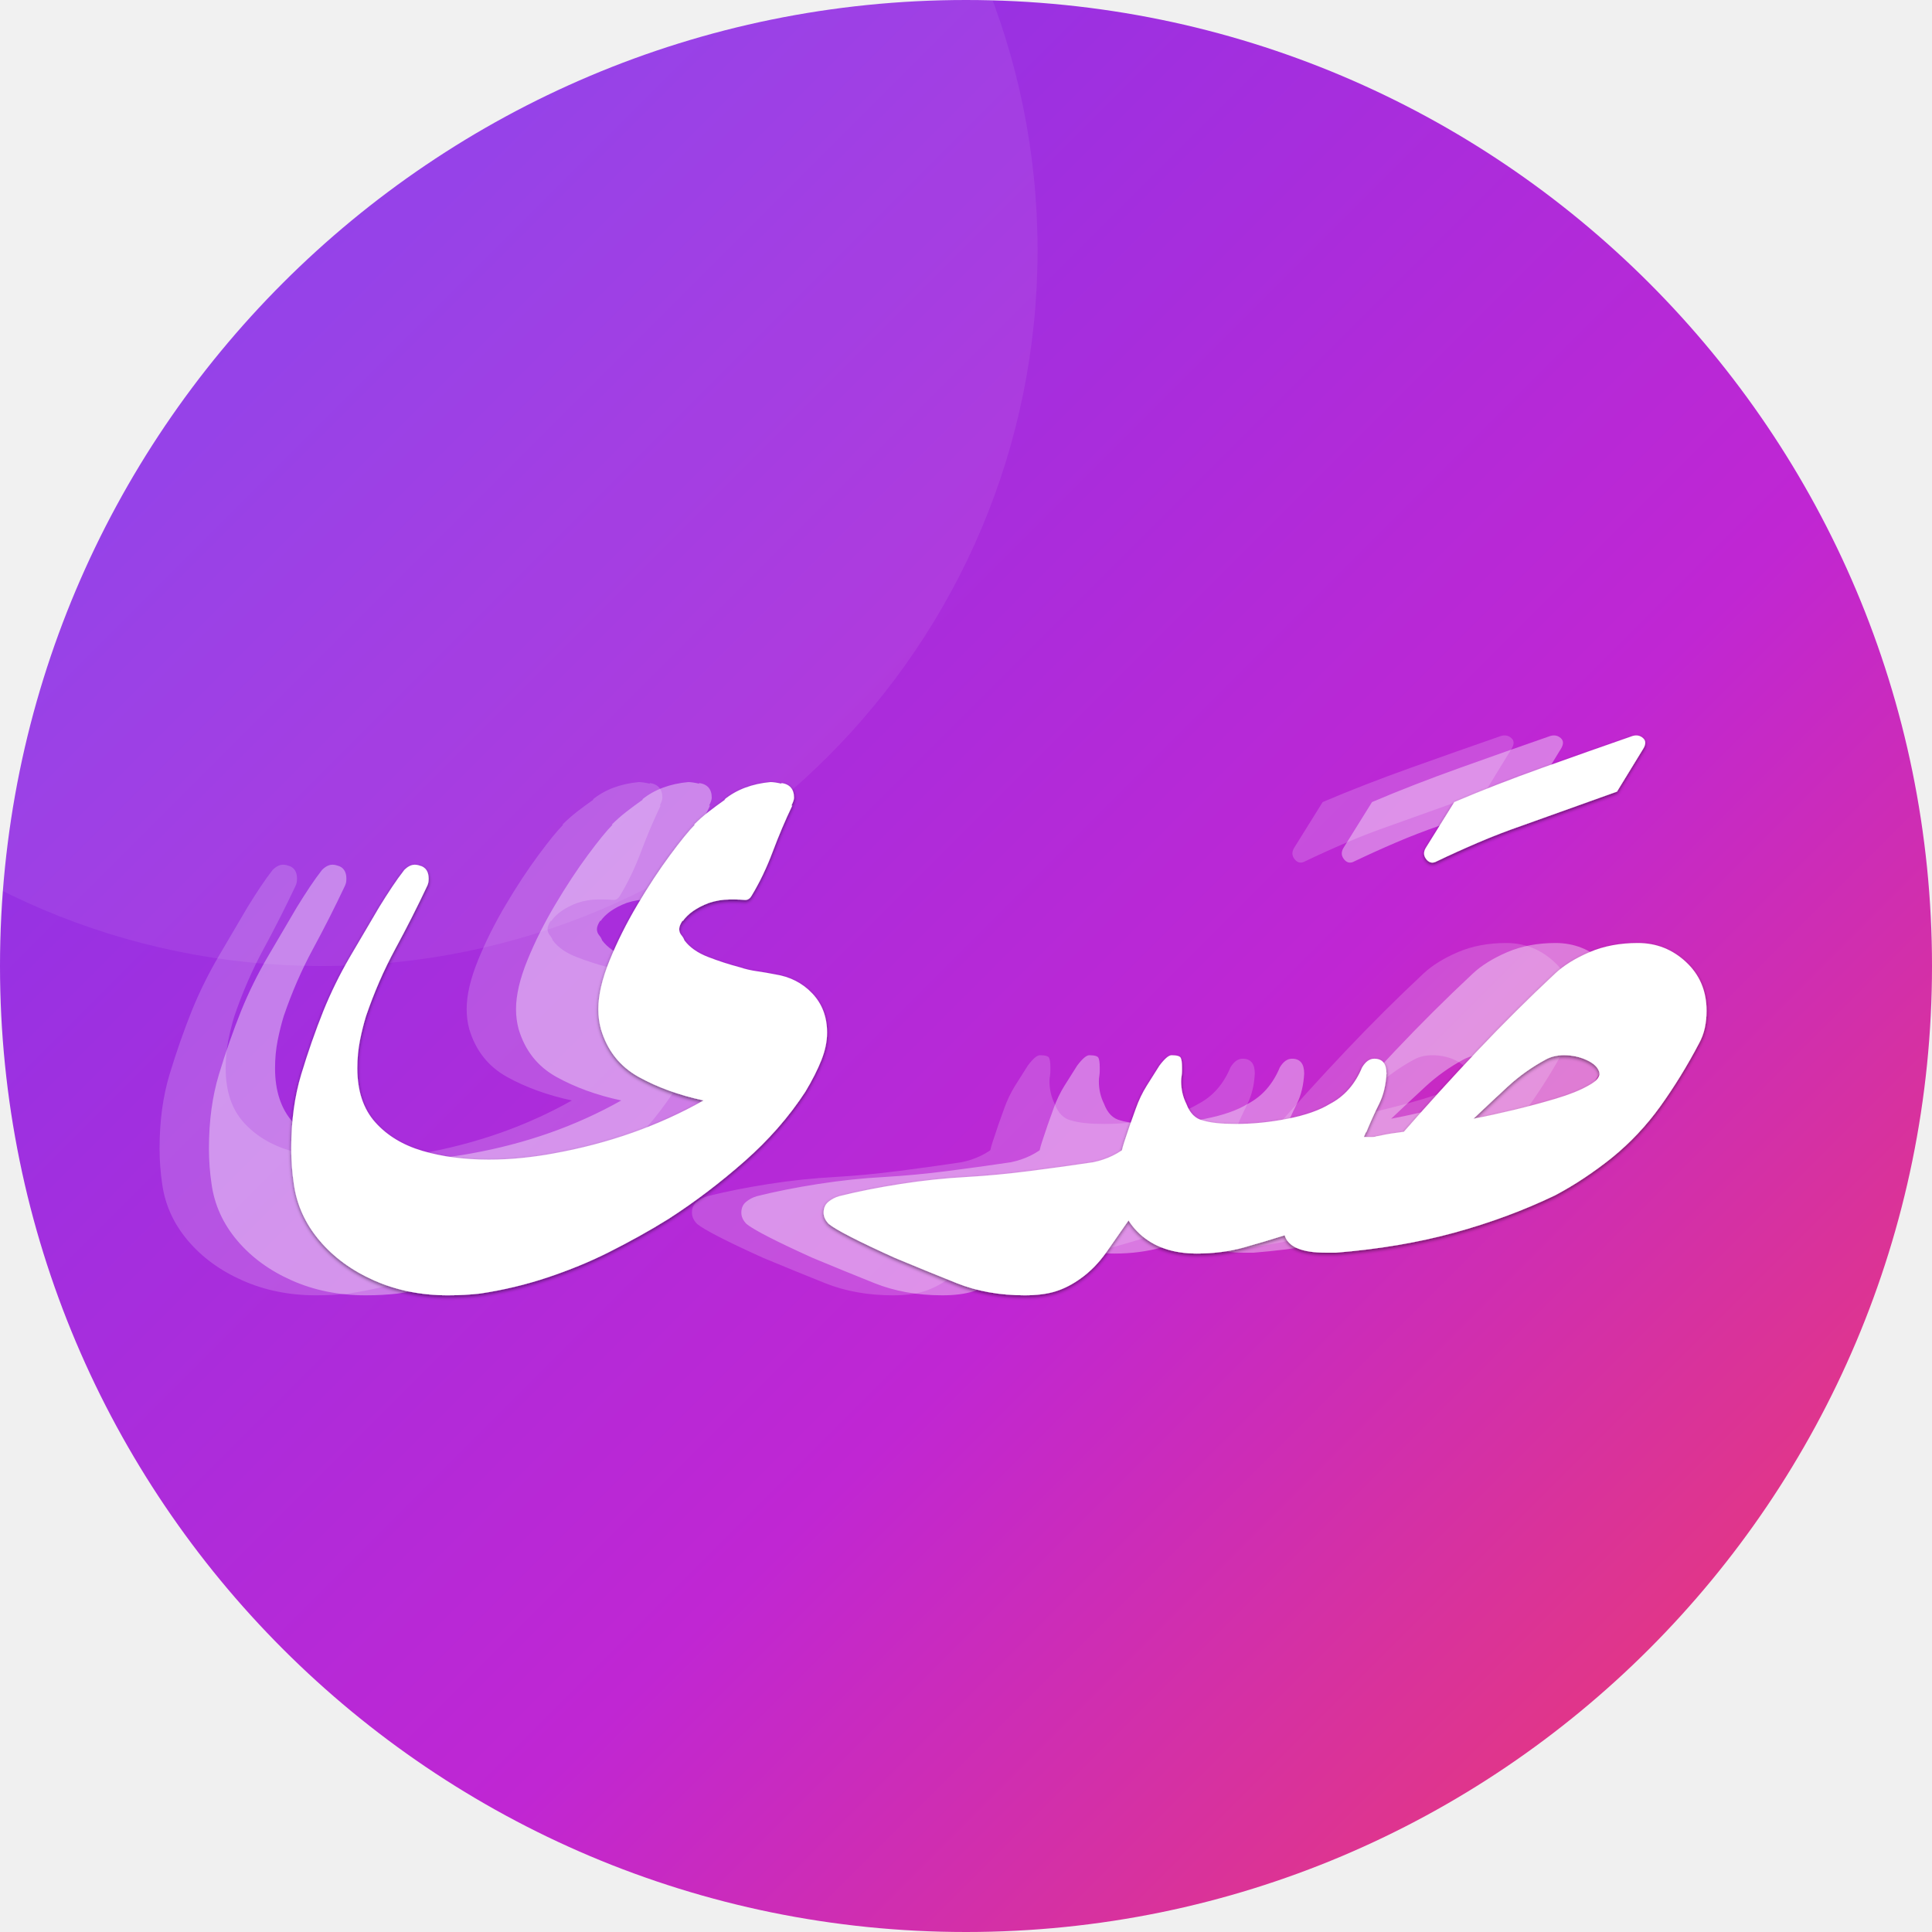
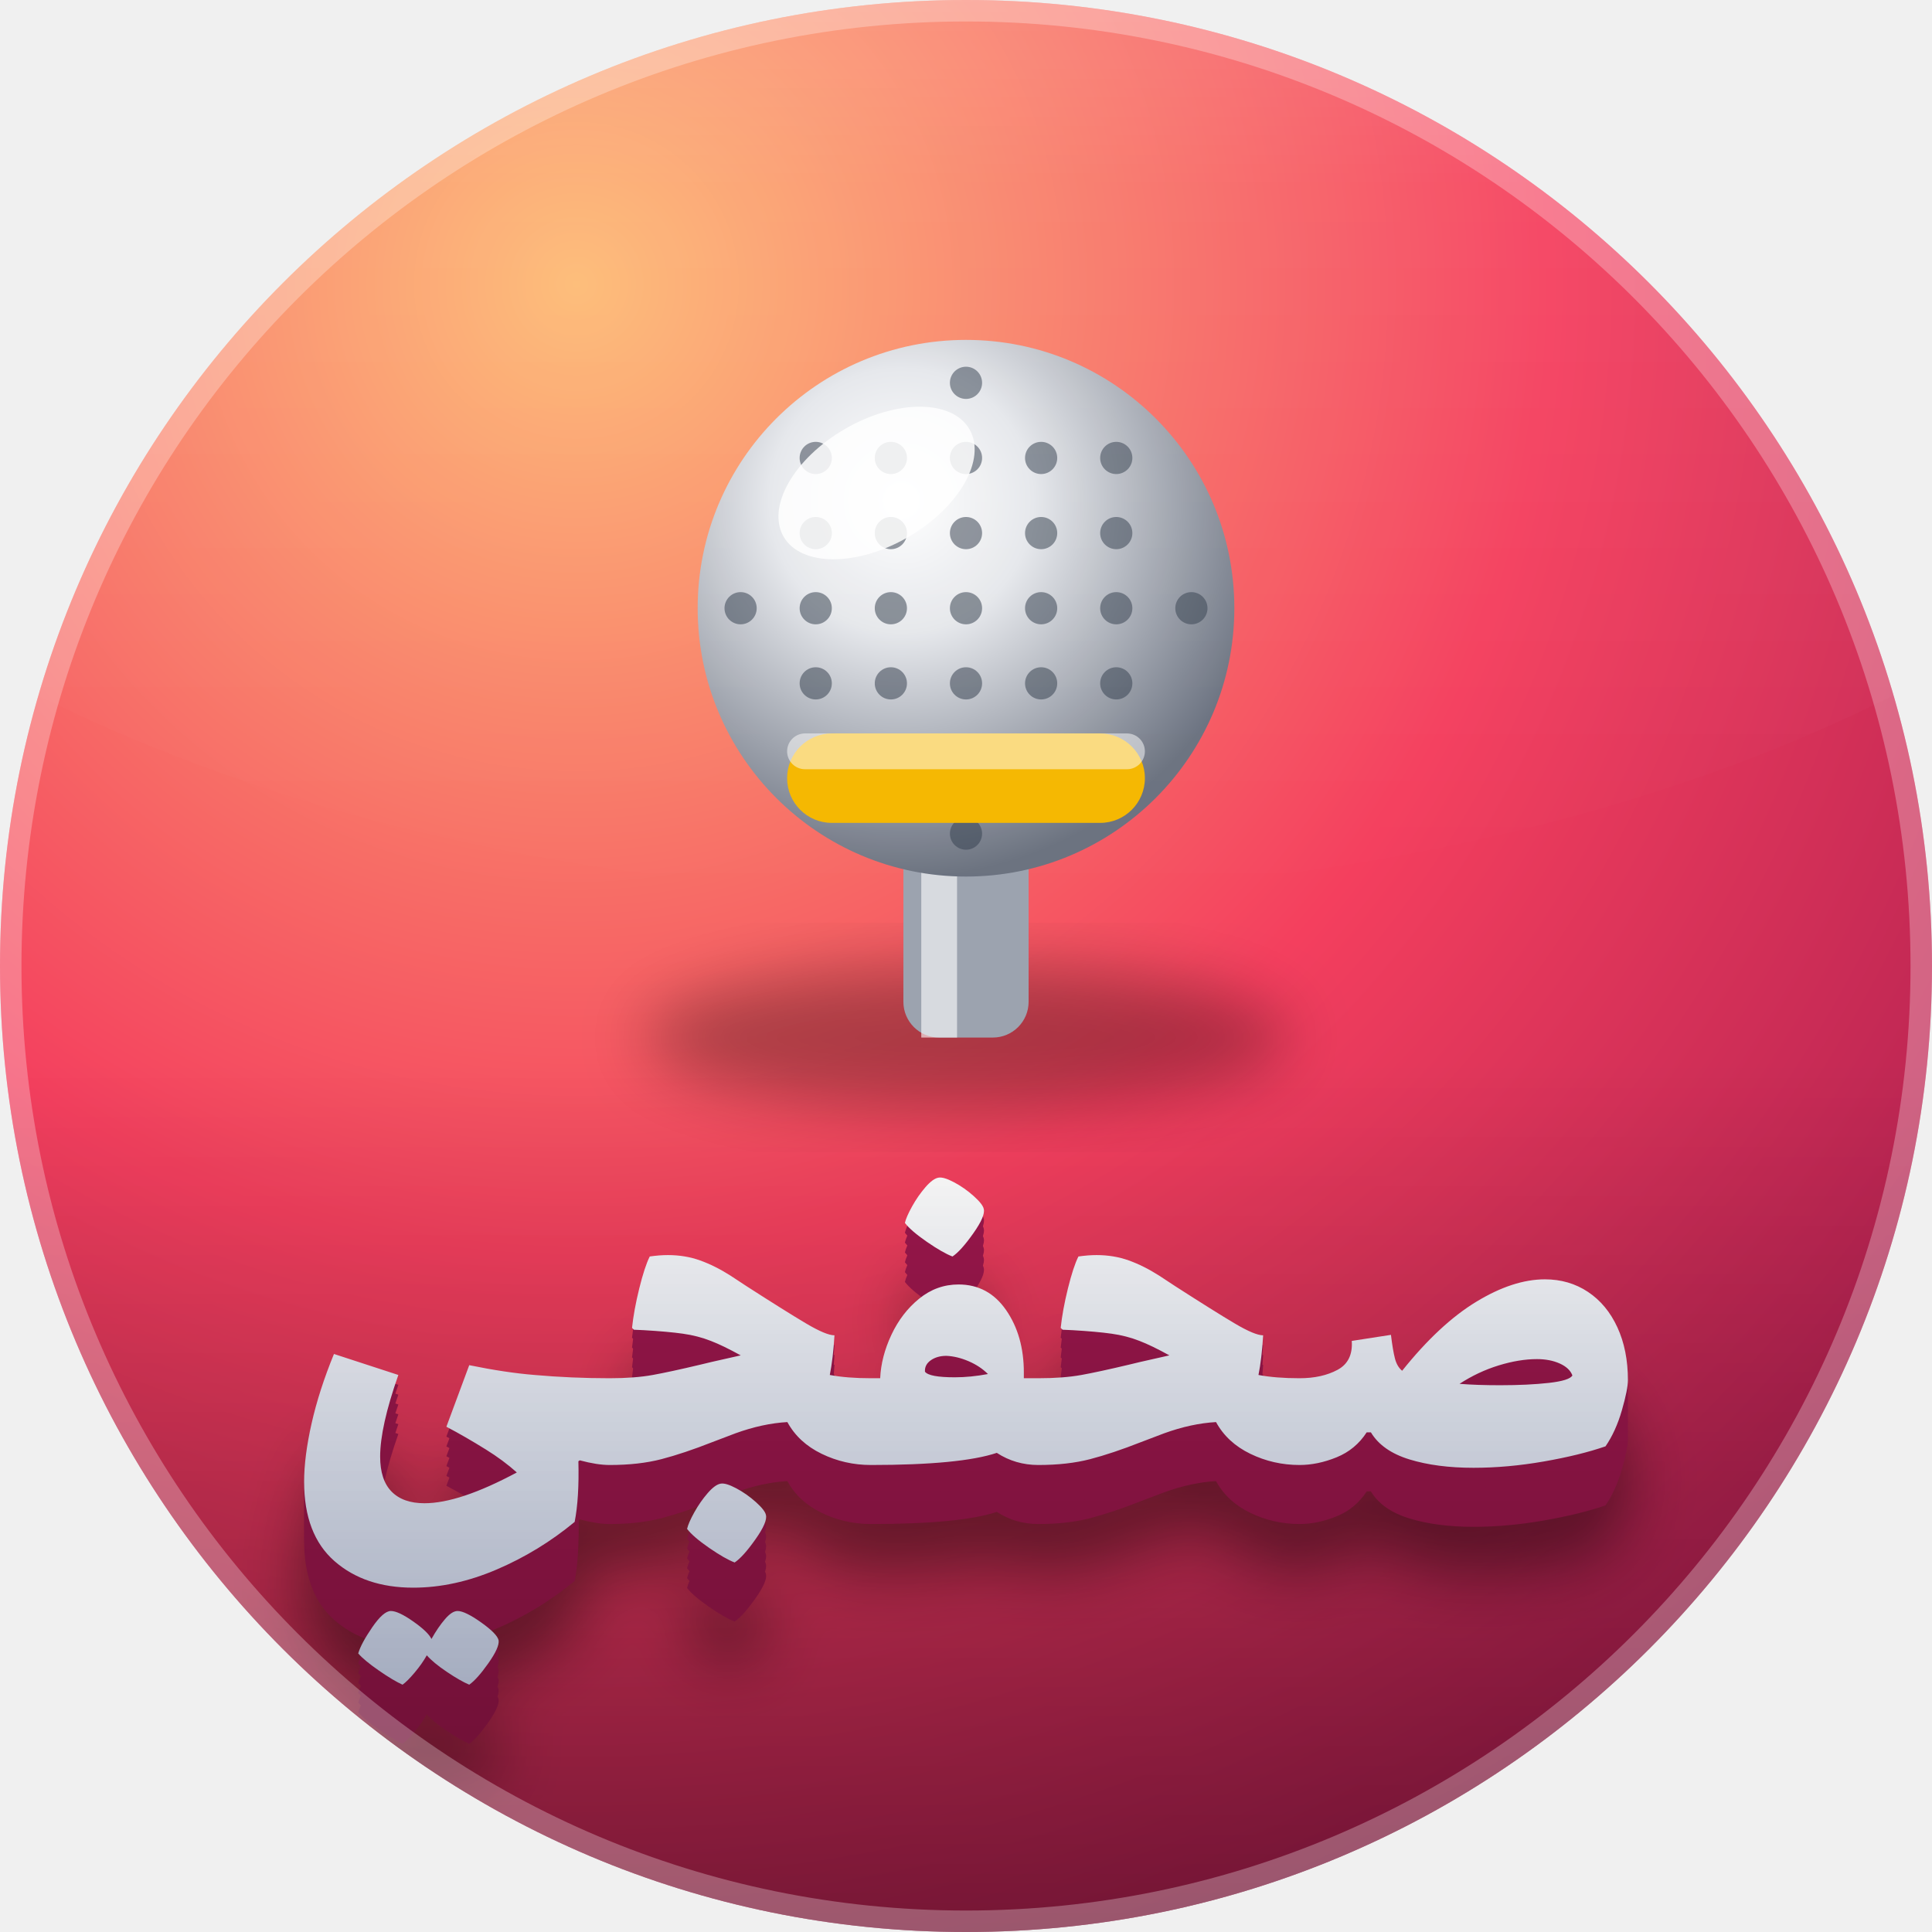
- <svg xmlns="http://www.w3.org/2000/svg" viewBox="0 0 108 108" width="108" height="108">
+ <svg xmlns="http://www.w3.org/2000/svg" xmlns:xlink="http://www.w3.org/1999/xlink" viewBox="0 0 108 108" width="108" height="108">
  <defs>
-     <linearGradient id="sdg" x1="0" y1="0" x2="1" y2="1">
-       <stop offset="0" stop-color="#7C3AED" />
-       <stop offset=".6" stop-color="#C026D3" />
-       <stop offset="1" stop-color="#F43F5E" />
+     <filter id="bl" x="-30%" y="-30%" width="160%" height="160%">
+       <feGaussianBlur stdDeviation="1.8" />
+     </filter>
+     <linearGradient id="hlg" x1="0" y1="0" x2="0" y2="1">
+       <stop offset="0" stop-color="#fff" stop-opacity=".55" />
+       <stop offset="1" stop-color="#fff" stop-opacity="0" />
    </linearGradient>
-     <filter id="sds" x="-20%" y="-20%" width="140%" height="140%">
-       <feDropShadow dx="0" dy="2" stdDeviation="2" flood-color="#000" flood-opacity=".45" />
-     </filter>
+     <linearGradient id="gloss" x1="0" y1="0" x2="0" y2="1">
+       <stop offset="0" stop-color="#fff" stop-opacity=".42" />
+       <stop offset=".55" stop-color="#fff" stop-opacity=".06" />
+       <stop offset="1" stop-color="#fff" stop-opacity="0" />
+     </linearGradient>
+     <linearGradient id="shade" x1="0" y1="0" x2="0" y2="1">
+       <stop offset=".55" stop-color="#000" stop-opacity="0" />
+       <stop offset="1" stop-color="#000" stop-opacity=".35" />
+     </linearGradient>
+     <linearGradient id="wf" x1="0" y1="0" x2="0" y2="1">
+       <stop offset="0" stop-color="#FFFFFF" />
+       <stop offset="1" stop-color="#DCE6FF" />
+     </linearGradient>
+     <radialGradient id="bg" cx="30%" cy="15%" r="100%">
+       <stop offset="0" stop-color="#FDBA74" />
+       <stop offset=".5" stop-color="#F43F5E" />
+       <stop offset="1" stop-color="#9D174D" />
+     </radialGradient>
+     <radialGradient id="mh" cx="38%" cy="30%" r="70%">
+       <stop offset="0" stop-color="#FFFFFF" />
+       <stop offset=".35" stop-color="#E5E7EB" />
+       <stop offset="1" stop-color="#6B7280" />
+     </radialGradient>
  </defs>
-   <circle cx="54" cy="54" r="54" fill="url(#sdg)" />
-   <circle cx="18" cy="14" r="40" fill="#fff" opacity=".07" />
-   <g transform="translate(54 54) scale(0.92) translate(-54 -54)">
-     <path d="M573 -572Q573 -587 558 -589L559 -588Q555 -589 551.5 -589.5Q548 -590 546 -590Q514 -587 493 -570H494Q484 -563 475 -556Q466 -549 458 -541H459Q449 -531 430.5 -506Q412 -481 393 -449Q374 -417 361 -385Q348 -353 348 -329Q348 -317 351 -306Q362 -269 394.5 -251Q427 -233 469 -224Q391 -180 296 -163Q280 -160 261 -158Q242 -156 222 -156Q180 -156 146 -166Q112 -176 91.5 -199Q71 -222 71 -261Q71 -278 74 -293Q77 -308 81 -321Q95 -362 114.5 -398Q134 -434 151 -470Q152 -472 152.5 -474Q153 -476 153 -479Q153 -491 143 -494L145 -493Q143 -494 141 -494.5Q139 -495 137 -495Q131 -495 125 -489Q118 -480 111 -469.5Q104 -459 96 -446Q80 -419 62.5 -389Q45 -359 32 -327Q18 -292 6.5 -254Q-5 -216 -5 -169Q-5 -148 -2 -128Q3 -92 27.5 -63Q52 -34 90.5 -17Q129 0 175 0Q185 0 194 -0.5Q203 -1 212 -2Q252 -8 289.5 -20.5Q327 -33 359 -49Q377 -58 395 -68Q413 -78 429 -88Q474 -117 516 -154Q558 -191 586 -234Q598 -254 604.5 -270.5Q611 -287 611 -302Q611 -329 594 -347Q577 -365 551 -369Q541 -371 530.5 -372.5Q520 -374 511 -377Q492 -382 474 -389Q456 -396 447 -408Q446 -411 443.5 -414Q441 -417 441 -421Q441 -425 445 -431V-430Q454 -443 475 -451Q487 -455 499 -455Q501 -455 502 -455Q503 -455 505 -455Q511 -455 516 -454.5Q521 -454 524 -459Q538 -482 548.5 -510Q559 -538 571 -563H570Q573 -569 573 -572ZM979 -182Q967 -182 958 -173Q941 -158 917 -153Q884 -148 845 -143Q806 -138 771 -136Q734 -134 695.5 -128Q657 -122 625 -114Q618 -112 612.5 -107.5Q607 -103 607 -95Q607 -88 613 -82Q619 -77 638.5 -67Q658 -57 689 -43Q725 -28 760 -14Q795 0 838 0Q859 0 873.5 -4.5Q888 -9 902 -19Q919 -31 932 -49.5Q945 -68 958.5 -87.5Q972 -107 988 -119Q1007 -127 1007 -154Q1007 -165 1000 -173.5Q993 -182 979 -182ZM1332 -567 1299 -514Q1295 -507 1300 -501Q1305 -495 1312 -499Q1335 -510 1359.5 -520.5Q1384 -531 1410 -540L1519 -579L1549 -628Q1554 -636 1549 -640.5Q1544 -645 1537 -643Q1488 -626 1433.5 -606.5Q1379 -587 1332 -567ZM1486 -241Q1472 -233 1448.5 -226Q1425 -219 1400 -213Q1375 -207 1354 -203Q1374 -222 1393.5 -240Q1413 -258 1437 -271Q1446 -276 1458 -276Q1472 -276 1484 -270.5Q1496 -265 1498.5 -257Q1501 -249 1486 -241ZM1240 -272Q1232 -272 1226 -262Q1214 -233 1189 -220Q1171 -209 1140.5 -203Q1110 -197 1081 -197Q1056 -197 1043 -201Q1030 -204 1024 -220Q1018 -232 1018 -246Q1018 -249 1018.5 -252Q1019 -255 1019 -258Q1019 -260 1019 -260.5Q1019 -261 1019 -262Q1019 -270 1017.5 -273Q1016 -276 1007 -276Q1002 -276 993 -264Q986 -253 978.5 -241Q971 -229 966 -215Q959 -196 952.5 -176Q946 -156 946 -130Q946 -93 970.5 -70.5Q995 -48 1036 -48Q1065 -48 1090 -55Q1115 -62 1137 -69Q1143 -49 1184 -49Q1186 -49 1187 -49Q1188 -49 1190 -49Q1192 -49 1193.5 -49Q1195 -49 1196 -49Q1270 -55 1332 -72Q1394 -89 1448 -115Q1465 -124 1481.5 -135Q1498 -146 1513 -158Q1545 -184 1569 -217.5Q1593 -251 1613 -289Q1618 -298 1620 -307.5Q1622 -317 1622 -327Q1622 -361 1598.5 -383Q1575 -405 1543 -405Q1512 -405 1487.5 -394.5Q1463 -384 1448 -370Q1402 -327 1358.5 -281Q1315 -235 1274 -188Q1266 -187 1259.5 -186Q1253 -185 1244 -183H1243Q1241 -182 1237.5 -182Q1234 -182 1232 -182H1228Q1229 -184 1229.5 -185.5Q1230 -187 1231 -188Q1238 -205 1245.5 -220Q1253 -235 1254 -255Q1254 -272 1240 -272Z" transform="translate(5.264 74.010) scale(0.052858)" fill="#fff" opacity="0.18" />
-     <path d="M573 -572Q573 -587 558 -589L559 -588Q555 -589 551.5 -589.5Q548 -590 546 -590Q514 -587 493 -570H494Q484 -563 475 -556Q466 -549 458 -541H459Q449 -531 430.5 -506Q412 -481 393 -449Q374 -417 361 -385Q348 -353 348 -329Q348 -317 351 -306Q362 -269 394.5 -251Q427 -233 469 -224Q391 -180 296 -163Q280 -160 261 -158Q242 -156 222 -156Q180 -156 146 -166Q112 -176 91.5 -199Q71 -222 71 -261Q71 -278 74 -293Q77 -308 81 -321Q95 -362 114.5 -398Q134 -434 151 -470Q152 -472 152.5 -474Q153 -476 153 -479Q153 -491 143 -494L145 -493Q143 -494 141 -494.5Q139 -495 137 -495Q131 -495 125 -489Q118 -480 111 -469.5Q104 -459 96 -446Q80 -419 62.5 -389Q45 -359 32 -327Q18 -292 6.5 -254Q-5 -216 -5 -169Q-5 -148 -2 -128Q3 -92 27.5 -63Q52 -34 90.5 -17Q129 0 175 0Q185 0 194 -0.5Q203 -1 212 -2Q252 -8 289.5 -20.5Q327 -33 359 -49Q377 -58 395 -68Q413 -78 429 -88Q474 -117 516 -154Q558 -191 586 -234Q598 -254 604.5 -270.5Q611 -287 611 -302Q611 -329 594 -347Q577 -365 551 -369Q541 -371 530.5 -372.5Q520 -374 511 -377Q492 -382 474 -389Q456 -396 447 -408Q446 -411 443.5 -414Q441 -417 441 -421Q441 -425 445 -431V-430Q454 -443 475 -451Q487 -455 499 -455Q501 -455 502 -455Q503 -455 505 -455Q511 -455 516 -454.5Q521 -454 524 -459Q538 -482 548.5 -510Q559 -538 571 -563H570Q573 -569 573 -572ZM979 -182Q967 -182 958 -173Q941 -158 917 -153Q884 -148 845 -143Q806 -138 771 -136Q734 -134 695.5 -128Q657 -122 625 -114Q618 -112 612.5 -107.5Q607 -103 607 -95Q607 -88 613 -82Q619 -77 638.5 -67Q658 -57 689 -43Q725 -28 760 -14Q795 0 838 0Q859 0 873.5 -4.5Q888 -9 902 -19Q919 -31 932 -49.5Q945 -68 958.5 -87.5Q972 -107 988 -119Q1007 -127 1007 -154Q1007 -165 1000 -173.5Q993 -182 979 -182ZM1332 -567 1299 -514Q1295 -507 1300 -501Q1305 -495 1312 -499Q1335 -510 1359.5 -520.5Q1384 -531 1410 -540L1519 -579L1549 -628Q1554 -636 1549 -640.5Q1544 -645 1537 -643Q1488 -626 1433.5 -606.5Q1379 -587 1332 -567ZM1486 -241Q1472 -233 1448.5 -226Q1425 -219 1400 -213Q1375 -207 1354 -203Q1374 -222 1393.5 -240Q1413 -258 1437 -271Q1446 -276 1458 -276Q1472 -276 1484 -270.5Q1496 -265 1498.5 -257Q1501 -249 1486 -241ZM1240 -272Q1232 -272 1226 -262Q1214 -233 1189 -220Q1171 -209 1140.5 -203Q1110 -197 1081 -197Q1056 -197 1043 -201Q1030 -204 1024 -220Q1018 -232 1018 -246Q1018 -249 1018.5 -252Q1019 -255 1019 -258Q1019 -260 1019 -260.5Q1019 -261 1019 -262Q1019 -270 1017.5 -273Q1016 -276 1007 -276Q1002 -276 993 -264Q986 -253 978.5 -241Q971 -229 966 -215Q959 -196 952.5 -176Q946 -156 946 -130Q946 -93 970.5 -70.5Q995 -48 1036 -48Q1065 -48 1090 -55Q1115 -62 1137 -69Q1143 -49 1184 -49Q1186 -49 1187 -49Q1188 -49 1190 -49Q1192 -49 1193.5 -49Q1195 -49 1196 -49Q1270 -55 1332 -72Q1394 -89 1448 -115Q1465 -124 1481.5 -135Q1498 -146 1513 -158Q1545 -184 1569 -217.5Q1593 -251 1613 -289Q1618 -298 1620 -307.5Q1622 -317 1622 -327Q1622 -361 1598.5 -383Q1575 -405 1543 -405Q1512 -405 1487.5 -394.5Q1463 -384 1448 -370Q1402 -327 1358.5 -281Q1315 -235 1274 -188Q1266 -187 1259.5 -186Q1253 -185 1244 -183H1243Q1241 -182 1237.5 -182Q1234 -182 1232 -182H1228Q1229 -184 1229.5 -185.5Q1230 -187 1231 -188Q1238 -205 1245.5 -220Q1253 -235 1254 -255Q1254 -272 1240 -272Z" transform="translate(8.264 74.010) scale(0.052858)" fill="#fff" opacity="0.38" />
-     <path d="M573 -572Q573 -587 558 -589L559 -588Q555 -589 551.5 -589.5Q548 -590 546 -590Q514 -587 493 -570H494Q484 -563 475 -556Q466 -549 458 -541H459Q449 -531 430.5 -506Q412 -481 393 -449Q374 -417 361 -385Q348 -353 348 -329Q348 -317 351 -306Q362 -269 394.5 -251Q427 -233 469 -224Q391 -180 296 -163Q280 -160 261 -158Q242 -156 222 -156Q180 -156 146 -166Q112 -176 91.5 -199Q71 -222 71 -261Q71 -278 74 -293Q77 -308 81 -321Q95 -362 114.5 -398Q134 -434 151 -470Q152 -472 152.5 -474Q153 -476 153 -479Q153 -491 143 -494L145 -493Q143 -494 141 -494.5Q139 -495 137 -495Q131 -495 125 -489Q118 -480 111 -469.5Q104 -459 96 -446Q80 -419 62.5 -389Q45 -359 32 -327Q18 -292 6.5 -254Q-5 -216 -5 -169Q-5 -148 -2 -128Q3 -92 27.5 -63Q52 -34 90.5 -17Q129 0 175 0Q185 0 194 -0.5Q203 -1 212 -2Q252 -8 289.5 -20.5Q327 -33 359 -49Q377 -58 395 -68Q413 -78 429 -88Q474 -117 516 -154Q558 -191 586 -234Q598 -254 604.5 -270.5Q611 -287 611 -302Q611 -329 594 -347Q577 -365 551 -369Q541 -371 530.5 -372.5Q520 -374 511 -377Q492 -382 474 -389Q456 -396 447 -408Q446 -411 443.5 -414Q441 -417 441 -421Q441 -425 445 -431V-430Q454 -443 475 -451Q487 -455 499 -455Q501 -455 502 -455Q503 -455 505 -455Q511 -455 516 -454.5Q521 -454 524 -459Q538 -482 548.5 -510Q559 -538 571 -563H570Q573 -569 573 -572ZM979 -182Q967 -182 958 -173Q941 -158 917 -153Q884 -148 845 -143Q806 -138 771 -136Q734 -134 695.5 -128Q657 -122 625 -114Q618 -112 612.5 -107.5Q607 -103 607 -95Q607 -88 613 -82Q619 -77 638.5 -67Q658 -57 689 -43Q725 -28 760 -14Q795 0 838 0Q859 0 873.5 -4.5Q888 -9 902 -19Q919 -31 932 -49.5Q945 -68 958.5 -87.5Q972 -107 988 -119Q1007 -127 1007 -154Q1007 -165 1000 -173.5Q993 -182 979 -182ZM1332 -567 1299 -514Q1295 -507 1300 -501Q1305 -495 1312 -499Q1335 -510 1359.5 -520.5Q1384 -531 1410 -540L1519 -579L1549 -628Q1554 -636 1549 -640.5Q1544 -645 1537 -643Q1488 -626 1433.5 -606.5Q1379 -587 1332 -567ZM1486 -241Q1472 -233 1448.5 -226Q1425 -219 1400 -213Q1375 -207 1354 -203Q1374 -222 1393.5 -240Q1413 -258 1437 -271Q1446 -276 1458 -276Q1472 -276 1484 -270.5Q1496 -265 1498.5 -257Q1501 -249 1486 -241ZM1240 -272Q1232 -272 1226 -262Q1214 -233 1189 -220Q1171 -209 1140.5 -203Q1110 -197 1081 -197Q1056 -197 1043 -201Q1030 -204 1024 -220Q1018 -232 1018 -246Q1018 -249 1018.5 -252Q1019 -255 1019 -258Q1019 -260 1019 -260.5Q1019 -261 1019 -262Q1019 -270 1017.5 -273Q1016 -276 1007 -276Q1002 -276 993 -264Q986 -253 978.5 -241Q971 -229 966 -215Q959 -196 952.5 -176Q946 -156 946 -130Q946 -93 970.5 -70.5Q995 -48 1036 -48Q1065 -48 1090 -55Q1115 -62 1137 -69Q1143 -49 1184 -49Q1186 -49 1187 -49Q1188 -49 1190 -49Q1192 -49 1193.5 -49Q1195 -49 1196 -49Q1270 -55 1332 -72Q1394 -89 1448 -115Q1465 -124 1481.5 -135Q1498 -146 1513 -158Q1545 -184 1569 -217.5Q1593 -251 1613 -289Q1618 -298 1620 -307.5Q1622 -317 1622 -327Q1622 -361 1598.5 -383Q1575 -405 1543 -405Q1512 -405 1487.5 -394.5Q1463 -384 1448 -370Q1402 -327 1358.5 -281Q1315 -235 1274 -188Q1266 -187 1259.5 -186Q1253 -185 1244 -183H1243Q1241 -182 1237.5 -182Q1234 -182 1232 -182H1228Q1229 -184 1229.5 -185.5Q1230 -187 1231 -188Q1238 -205 1245.5 -220Q1253 -235 1254 -255Q1254 -272 1240 -272Z" transform="translate(13.264 74.010) scale(0.052858)" fill="#fff" filter="url(#sds)" />
+   <clipPath id="sq">
+     <rect width="108" height="108" rx="54" />
+   </clipPath>
+   <g clip-path="url(#sq)">
+     <rect width="108" height="108" fill="url(#bg)" />
+     <ellipse cx="54" cy="58" rx="18" ry="4" fill="#000" opacity=".3" filter="url(#bl)" />
+     <rect x="50.5" y="44" width="7" height="14" rx="2" fill="#9CA3AF" />
+     <rect x="51.5" y="44" width="2" height="14" fill="#fff" opacity=".6" />
+     <circle cx="54" cy="34" r="15" fill="url(#mh)" />
+     <circle cx="41.4" cy="34.0" r=".9" fill="#374151" opacity=".55" />
+     <circle cx="45.6" cy="25.6" r=".9" fill="#374151" opacity=".55" />
+     <circle cx="45.6" cy="29.8" r=".9" fill="#374151" opacity=".55" />
+     <circle cx="45.6" cy="34.0" r=".9" fill="#374151" opacity=".55" />
+     <circle cx="45.6" cy="38.2" r=".9" fill="#374151" opacity=".55" />
+     <circle cx="45.6" cy="42.4" r=".9" fill="#374151" opacity=".55" />
+     <circle cx="49.8" cy="25.6" r=".9" fill="#374151" opacity=".55" />
+     <circle cx="49.8" cy="29.8" r=".9" fill="#374151" opacity=".55" />
+     <circle cx="49.8" cy="34.0" r=".9" fill="#374151" opacity=".55" />
+     <circle cx="49.8" cy="38.2" r=".9" fill="#374151" opacity=".55" />
+     <circle cx="49.8" cy="42.4" r=".9" fill="#374151" opacity=".55" />
+     <circle cx="54.0" cy="21.4" r=".9" fill="#374151" opacity=".55" />
+     <circle cx="54.0" cy="25.6" r=".9" fill="#374151" opacity=".55" />
+     <circle cx="54.0" cy="29.8" r=".9" fill="#374151" opacity=".55" />
+     <circle cx="54.0" cy="34.0" r=".9" fill="#374151" opacity=".55" />
+     <circle cx="54.0" cy="38.2" r=".9" fill="#374151" opacity=".55" />
+     <circle cx="54.0" cy="42.4" r=".9" fill="#374151" opacity=".55" />
+     <circle cx="54.0" cy="46.6" r=".9" fill="#374151" opacity=".55" />
+     <circle cx="58.2" cy="25.6" r=".9" fill="#374151" opacity=".55" />
+     <circle cx="58.2" cy="29.8" r=".9" fill="#374151" opacity=".55" />
+     <circle cx="58.2" cy="34.0" r=".9" fill="#374151" opacity=".55" />
+     <circle cx="58.2" cy="38.2" r=".9" fill="#374151" opacity=".55" />
+     <circle cx="58.2" cy="42.4" r=".9" fill="#374151" opacity=".55" />
+     <circle cx="62.4" cy="25.6" r=".9" fill="#374151" opacity=".55" />
+     <circle cx="62.4" cy="29.8" r=".9" fill="#374151" opacity=".55" />
+     <circle cx="62.4" cy="34.0" r=".9" fill="#374151" opacity=".55" />
+     <circle cx="62.4" cy="38.2" r=".9" fill="#374151" opacity=".55" />
+     <circle cx="62.4" cy="42.4" r=".9" fill="#374151" opacity=".55" />
+     <circle cx="66.6" cy="34.0" r=".9" fill="#374151" opacity=".55" />
+     <ellipse cx="49" cy="27" rx="6" ry="3.5" fill="#fff" opacity=".85" transform="rotate(-30 49 27)" />
+     <rect x="44" y="41" width="20" height="5" rx="2.5" fill="#F5B700" />
+     <rect x="44" y="41" width="20" height="2" rx="1" fill="#fff" opacity=".5" />
+     <defs>
+       <path id="w" d="M712 -93Q712 -45 706.0 -22.5Q700 0 685 0Q658 0 621 -10L618 -8Q620 71 610 122Q534 185 443.0 224.0Q352 263 264 263Q160 263 95.0 206.0Q30 149 30 36Q30 -18 46.0 -89.0Q62 -160 94 -238L232 -193Q193 -82 193 -18Q193 32 217.5 57.0Q242 82 288 82Q363 82 486 16Q457 -10 420 -33Q375 -61 335 -82L384 -214Q462 -198 524 -193Q603 -186 685 -186Q701 -186 706.5 -163.0Q712 -140 712 -93ZM384 471Q365 463 336.0 443.5Q307 424 293 408Q283 426 267.0 445.0Q251 464 241 471Q221 462 190.0 440.5Q159 419 146 404Q152 383 176.0 348.0Q200 313 216 313Q232 313 264.0 335.5Q296 358 303 373Q317 348 332.0 330.5Q347 313 359 313Q375 313 409.5 337.5Q444 362 447 376Q449 391 425.0 425.0Q401 459 384 471ZM1272 -93Q1272 -45 1266.0 -22.5Q1260 0 1245 0Q1189 0 1139.5 -24.0Q1090 -48 1066 -92Q1013 -89 955 -68Q928 -58 905 -49Q844 -25 796.0 -12.5Q748 0 685 0Q670 0 664.0 -22.5Q658 -45 658 -93Q658 -140 663.5 -163.0Q669 -186 685 -186Q739 -186 777.5 -193.0Q816 -200 879 -215L904 -221L966 -235Q928 -256 902 -266Q874 -277 842.0 -281.5Q810 -286 759 -289L737 -290L733 -294Q737 -332 748.5 -378.5Q760 -425 771 -447Q792 -450 810 -450Q847 -450 879.0 -438.5Q911 -427 944 -406L979 -383Q1063 -329 1106.0 -303.5Q1149 -278 1167 -278Q1164 -228 1157 -193Q1194 -186 1245 -186Q1261 -186 1266.5 -163.0Q1272 -140 1272 -93ZM851 137Q854 124 866.5 101.5Q879 79 895.0 60.5Q911 42 923 40Q934 38 956.5 50.0Q979 62 998.5 79.5Q1018 97 1020 107Q1024 122 997.5 159.5Q971 197 953 209Q932 201 898.0 177.5Q864 154 851 137ZM1631 -93Q1631 -45 1625.0 -22.5Q1619 0 1604 0Q1555 0 1515 -26Q1437 0 1245 0Q1230 0 1224.0 -22.5Q1218 -45 1218 -93Q1218 -140 1223.5 -163.0Q1229 -186 1245 -186H1265Q1267 -232 1289.0 -279.0Q1311 -326 1348.5 -356.5Q1386 -387 1433 -387Q1497 -387 1535.0 -332.0Q1573 -277 1573 -198V-186H1604Q1620 -186 1625.5 -163.0Q1631 -140 1631 -93ZM1496 -195Q1479 -212 1454.5 -222.5Q1430 -233 1407 -234Q1387 -234 1373.5 -224.5Q1360 -215 1361 -200Q1370 -188 1425 -188Q1459 -188 1496 -195ZM1318 -519Q1321 -532 1333.5 -554.5Q1346 -577 1362.0 -595.5Q1378 -614 1390 -616Q1401 -618 1423.5 -606.0Q1446 -594 1465.5 -576.5Q1485 -559 1487 -549Q1491 -534 1464.5 -496.5Q1438 -459 1420 -447Q1399 -455 1365.0 -478.5Q1331 -502 1318 -519ZM2191 -93Q2191 -45 2185.0 -22.5Q2179 0 2164 0Q2108 0 2058.5 -24.0Q2009 -48 1985 -92Q1932 -89 1874 -68Q1847 -58 1824 -49Q1763 -25 1715.0 -12.5Q1667 0 1604 0Q1589 0 1583.0 -22.5Q1577 -45 1577 -93Q1577 -140 1582.5 -163.0Q1588 -186 1604 -186Q1658 -186 1696.5 -193.0Q1735 -200 1798 -215L1823 -221L1885 -235Q1847 -256 1821 -266Q1793 -277 1761.0 -281.5Q1729 -286 1678 -289L1656 -290L1652 -294Q1656 -332 1667.5 -378.5Q1679 -425 1690 -447Q1711 -450 1729 -450Q1766 -450 1798.0 -438.5Q1830 -427 1863 -406L1898 -383Q1982 -329 2025.0 -303.5Q2068 -278 2086 -278Q2083 -228 2076 -193Q2113 -186 2164 -186Q2180 -186 2185.5 -163.0Q2191 -140 2191 -93ZM2868 -182Q2868 -162 2855.0 -117.0Q2842 -72 2820 -40Q2765 -21 2687.5 -7.5Q2610 6 2537 6Q2458 6 2399.5 -12.0Q2341 -30 2317 -70H2308Q2284 -33 2243.5 -16.5Q2203 0 2164 0Q2149 0 2143.0 -22.5Q2137 -45 2137 -93Q2137 -140 2142.5 -163.0Q2148 -186 2164 -186Q2212 -186 2245.5 -204.0Q2279 -222 2276 -266L2360 -279Q2364 -246 2368.5 -228.5Q2373 -211 2384 -202Q2464 -302 2543.0 -350.0Q2622 -398 2690 -398Q2742 -398 2782.5 -371.0Q2823 -344 2845.5 -295.0Q2868 -246 2868 -182ZM2594 -171Q2654 -171 2698.5 -176.0Q2743 -181 2749 -192Q2743 -208 2722.0 -217.5Q2701 -227 2673 -227Q2635 -227 2591.0 -213.5Q2547 -200 2507 -174Q2544 -171 2594 -171Z" transform="translate(16.218 81.894) scale(0.026075)" />
+     </defs>
+     <use xlink:href="#w" fill="#000" opacity=".45" filter="url(#bl)" transform="translate(0 5.8)" />
+     <use xlink:href="#w" fill="#9D174D" transform="translate(0 3.30)" />
+     <use xlink:href="#w" fill="#9D174D" transform="translate(0 2.75)" />
+     <use xlink:href="#w" fill="#9D174D" transform="translate(0 2.20)" />
+     <use xlink:href="#w" fill="#9D174D" transform="translate(0 1.65)" />
+     <use xlink:href="#w" fill="#9D174D" transform="translate(0 1.10)" />
+     <use xlink:href="#w" fill="#9D174D" transform="translate(0 0.55)" />
+     <use xlink:href="#w" fill="url(#wf)" />
+     <clipPath id="wc">
+       <use xlink:href="#w" />
+     </clipPath>
+     <rect width="108" height="78" fill="url(#hlg)" clip-path="url(#wc)" />
+     <ellipse cx="54" cy="6" rx="78" ry="44" fill="url(#gloss)" />
+     <rect width="108" height="108" fill="url(#shade)" />
  </g>
+   <rect x=".6" y=".6" width="106.8" height="106.8" rx="53.4" fill="none" stroke="#fff" stroke-opacity=".28" stroke-width="1.2" />
</svg>
